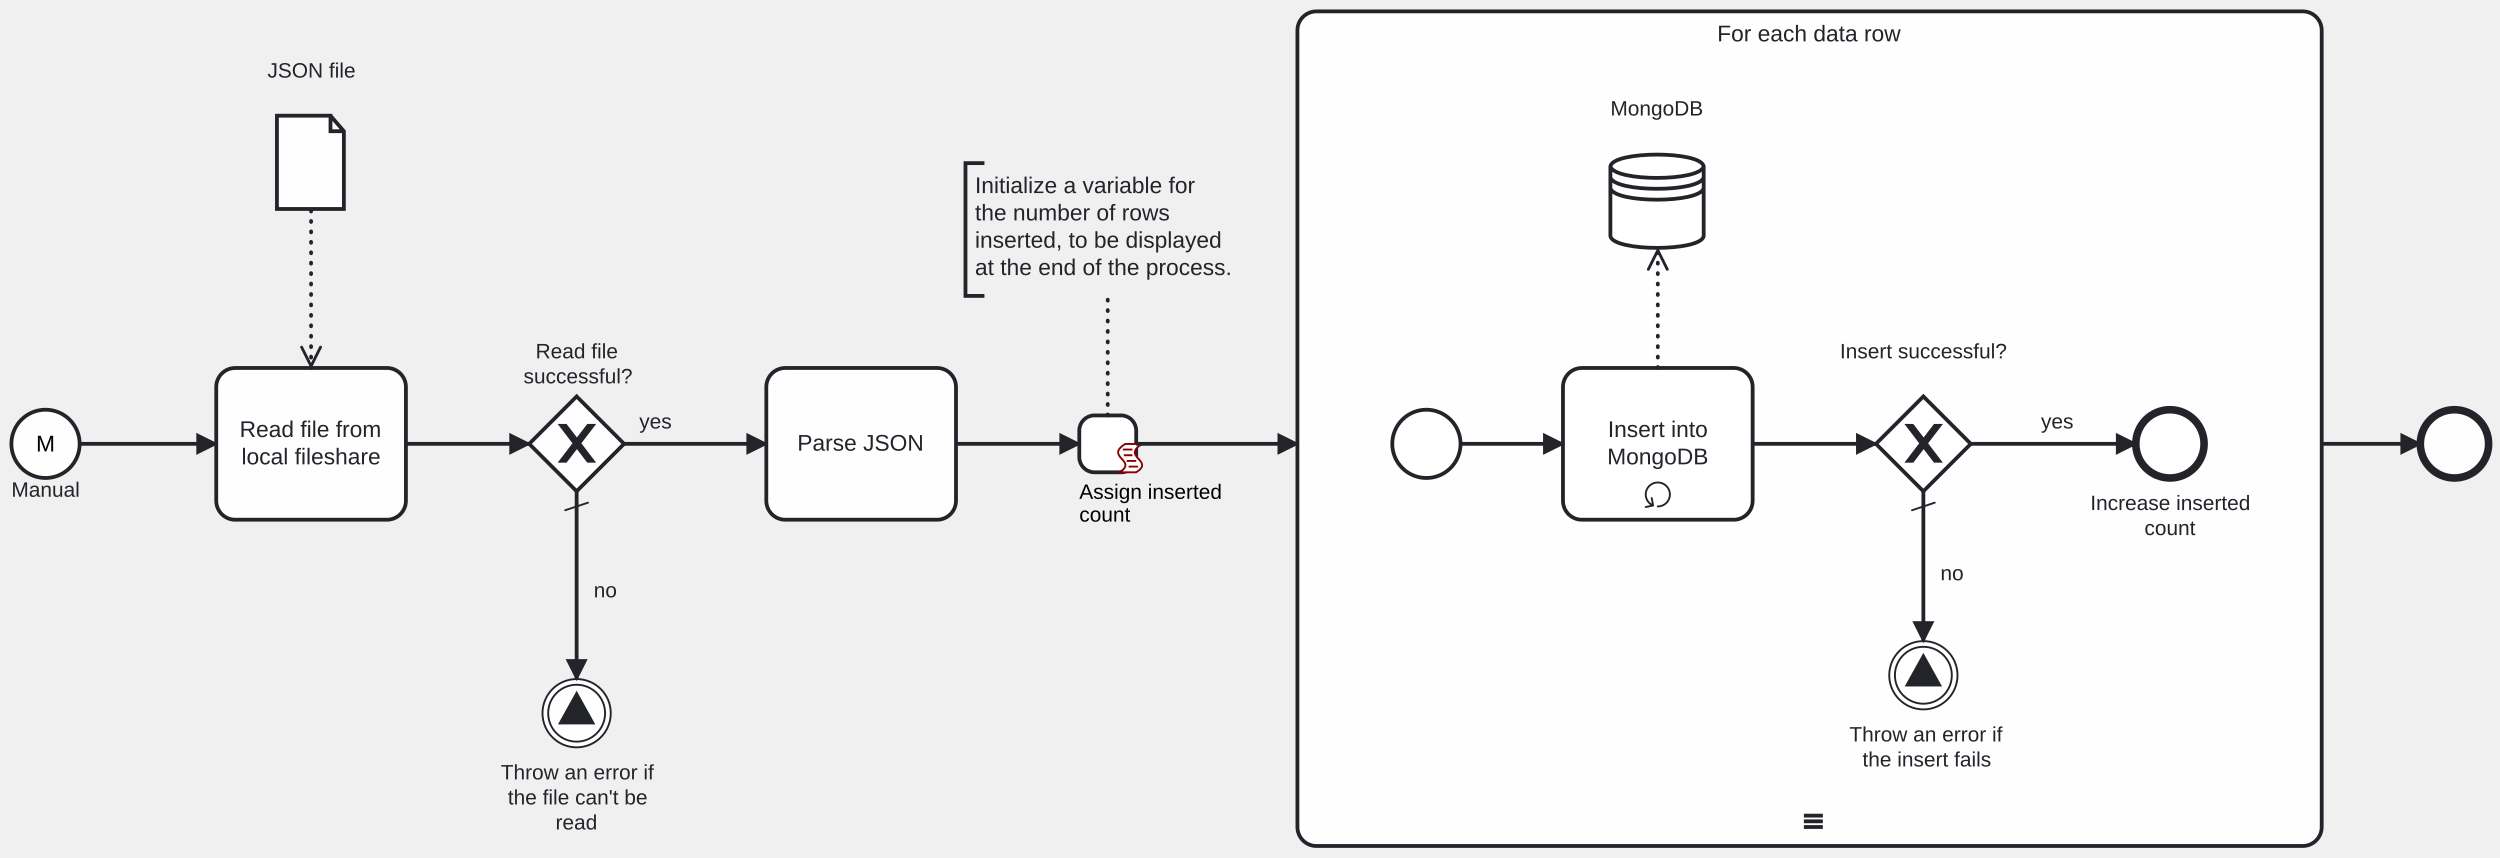
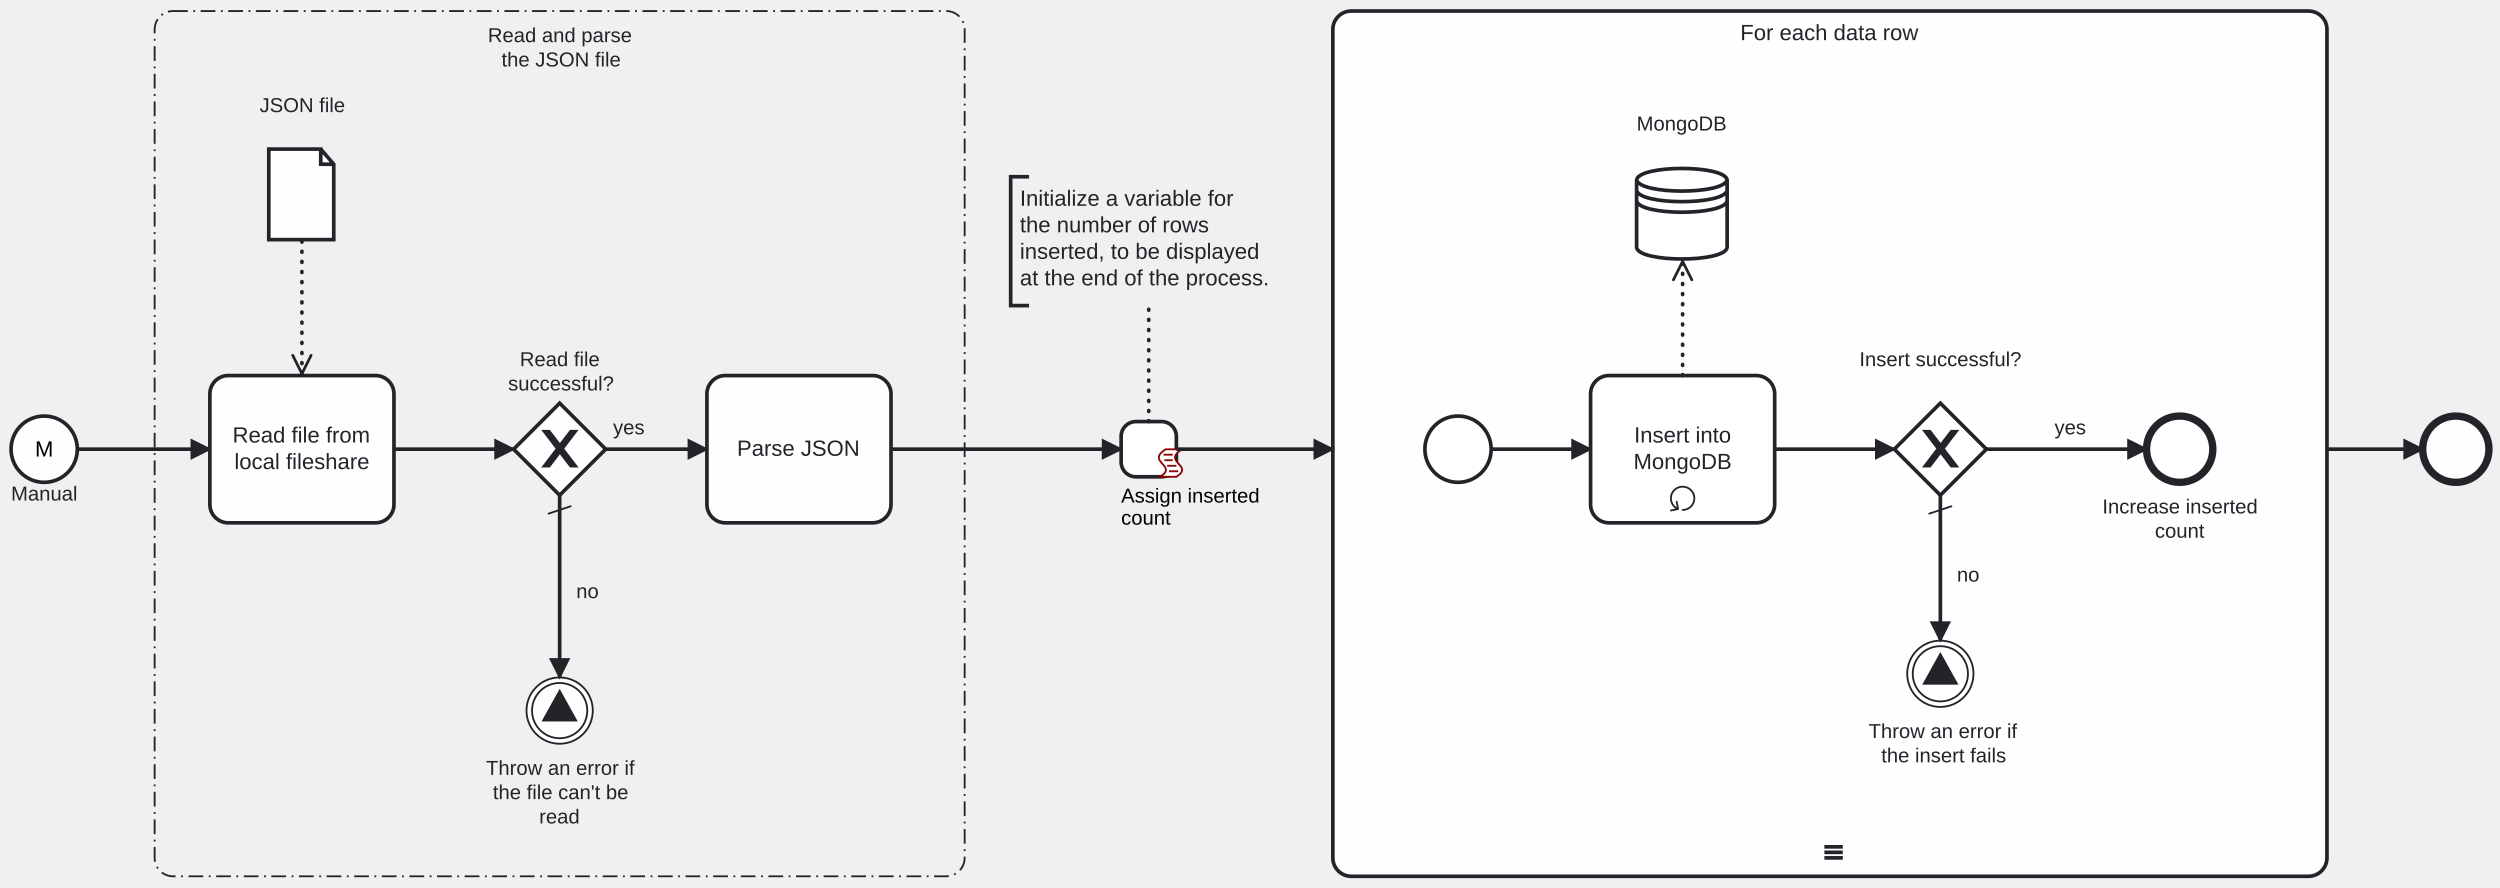
- <svg xmlns="http://www.w3.org/2000/svg" width="1318" height="452" viewBox="406 14 1318 452" version="1.1">
+ <svg xmlns="http://www.w3.org/2000/svg" width="1358" height="482" viewBox="406 4 1358 482" version="1.1">
  <defs>
-     <marker id="sequenceflow-end-_FFFFFF-hsl_225_10_15_-8333idstj0slxir43r05frnn6" viewBox="0 0 20 20" refX="11" refY="10" markerWidth="10" markerHeight="10" orient="auto">
+     <marker id="sequenceflow-end-_FFFFFF-hsl_225_10_15_-5ngrfcsmhfz842iva1atgita6" viewBox="0 0 20 20" refX="11" refY="10" markerWidth="10" markerHeight="10" orient="auto">
      <path d="M 1 5 L 11 10 L 1 15 Z" style="fill: rgb(34, 36, 42); stroke-width: 1px; stroke-linecap: round; stroke-dasharray: 10000, 1; stroke: rgb(34, 36, 42);" />
    </marker>
-     <marker id="association-end-_FFFFFF-hsl_225_10_15_-8333idstj0slxir43r05frnn6" viewBox="0 0 20 20" refX="12" refY="10" markerWidth="10" markerHeight="10" orient="auto">
+     <marker id="association-end-_FFFFFF-hsl_225_10_15_-5ngrfcsmhfz842iva1atgita6" viewBox="0 0 20 20" refX="12" refY="10" markerWidth="10" markerHeight="10" orient="auto">
      <path d="M 1 5 L 11 10 L 1 15" style="fill: none; stroke-width: 1.5px; stroke-linecap: round; stroke-dasharray: 10000, 1; stroke: rgb(34, 36, 42);" />
    </marker>
-     <marker id="conditional-default-flow-marker-_FFFFFF-hsl_225_10_15_-8333idstj0slxir43r05frnn6" viewBox="0 0 20 20" refX="0" refY="10" markerWidth="10" markerHeight="10" orient="auto">
+     <marker id="conditional-default-flow-marker-_FFFFFF-hsl_225_10_15_-5ngrfcsmhfz842iva1atgita6" viewBox="0 0 20 20" refX="0" refY="10" markerWidth="10" markerHeight="10" orient="auto">
      <path d="M 6 4 L 10 16" style="fill: rgb(34, 36, 42); stroke-width: 1px; stroke-linecap: round; stroke-dasharray: 10000, 1; stroke: rgb(34, 36, 42);" />
    </marker>
  </defs>
  <g class="djs-group">
    <g class="djs-element djs-shape" data-element-id="StartEvent_1" style="display: block;" transform="matrix(1 0 0 1 412 230)">
      <g class="djs-visual">
        <circle cx="18" cy="18" r="18" style="stroke: rgb(34, 36, 42); stroke-width: 2px; fill: rgb(255, 255, 255); fill-opacity: 0.95;" />
        <text class="djs-label" style="font-family: Arial, sans-serif; font-size: 12px;">
          <tspan x="13" y="22">M</tspan>
        </text>
      </g>
      <rect class="djs-hit djs-hit-all" x="0" y="0" width="36" height="36" style="fill: none; stroke-opacity: 0; stroke: white; stroke-width: 15px;" />
      <rect x="-6" y="-6" rx="3" width="48" height="48" class="djs-outline" style="fill: none;" />
    </g>
  </g>
  <g class="djs-group">
    <g class="djs-element djs-shape" data-element-id="StartEvent_1_label" style="display: block;" transform="matrix(1 0 0 1 412 266)">
      <g class="djs-visual">
        <text lineHeight="1.2" class="djs-label" style="font-family: Arial, sans-serif; font-size: 11px; font-weight: normal; fill: rgb(34, 36, 42);">
          <tspan x="0" y="9.9">Manual</tspan>
        </text>
      </g>
      <rect class="djs-hit djs-hit-all" x="0" y="0" width="37" height="14" style="fill: none; stroke-opacity: 0; stroke: white; stroke-width: 15px;" />
      <rect x="-6" y="-6" rx="3" width="49" height="26" class="djs-outline" style="fill: none;" />
    </g>
  </g>
  <g class="djs-group">
-     <g class="djs-element djs-shape" data-element-id="Event_0g56djs" style="display: block;" transform="matrix(1 0 0 1 1682 230)">
+     <g class="djs-element djs-shape" data-element-id="Event_0g56djs" style="display: block;" transform="matrix(1 0 0 1 1722 230)">
      <g class="djs-visual">
        <circle cx="18" cy="18" r="18" style="stroke: rgb(34, 36, 42); stroke-width: 4px; fill: rgb(255, 255, 255); fill-opacity: 0.95;" />
      </g>
      <rect class="djs-hit djs-hit-all" x="0" y="0" width="36" height="36" style="fill: none; stroke-opacity: 0; stroke: white; stroke-width: 15px;" />
      <rect x="-6" y="-6" rx="3" width="48" height="48" class="djs-outline" style="fill: none;" />
    </g>
  </g>
  <g class="djs-group">
    <g class="djs-element djs-shape" data-element-id="Activity_1e8wfnr" style="display: block;" transform="matrix(1 0 0 1 520 208)">
      <g class="djs-visual">
        <rect x="0" y="0" width="100" height="80" rx="10" ry="10" style="stroke: rgb(34, 36, 42); stroke-width: 2px; fill: rgb(255, 255, 255); fill-opacity: 0.95;" />
        <text lineHeight="1.2" class="djs-label" style="font-family: Arial, sans-serif; font-size: 12px; font-weight: normal; fill: rgb(34, 36, 42);">
          <tspan x="12.317" y="36.4">Read file from </tspan>
          <tspan x="13.312" y="50.8">local fileshare</tspan>
        </text>
      </g>
      <rect class="djs-hit djs-hit-all" x="0" y="0" width="100" height="80" style="fill: none; stroke-opacity: 0; stroke: white; stroke-width: 15px;" />
      <rect x="-6" y="-6" rx="3" width="112" height="92" class="djs-outline" style="fill: none;" />
    </g>
  </g>
  <g class="djs-group">
-     <g class="djs-element djs-shape" data-element-id="Activity_0gq0own" style="display: block;" transform="matrix(1 0 0 1 1090 20)">
-       <g class="djs-visual">
-         <rect x="0" y="0" width="540" height="440" rx="10" ry="10" style="stroke: rgb(34, 36, 42); stroke-width: 2px; fill: rgb(255, 255, 255); fill-opacity: 0.95;" />
+     <g class="djs-element djs-shape" data-element-id="Activity_0gq0own" style="display: block;" transform="matrix(1 0 0 1 1130 10)">
+       <g class="djs-visual">
+         <rect x="0" y="0" width="540" height="470" rx="10" ry="10" style="stroke: rgb(34, 36, 42); stroke-width: 2px; fill: rgb(255, 255, 255); fill-opacity: 0.95;" />
        <text lineHeight="1.2" class="djs-label" style="font-family: Arial, sans-serif; font-size: 12px; font-weight: normal; fill: rgb(34, 36, 42);">
          <tspan x="221.309" y="15.8">For each data row</tspan>
        </text>
-         <path d="m267,421 m 0,3 l 10,0 m -10,3 l 10,0 m -10,3 l 10,0" data-marker="sequential" style="fill: rgb(255, 255, 255); stroke-width: 2px; stroke: rgb(34, 36, 42);" />
-       </g>
-       <rect class="djs-hit djs-hit-no-move" x="0" y="0" width="540" height="440" style="fill: none; stroke-opacity: 0; stroke: white; stroke-width: 15px;" />
-       <rect class="djs-hit djs-hit-click-stroke" x="0" y="0" width="540" height="440" style="fill: none; stroke-opacity: 0; stroke: white; stroke-width: 15px;" />
+         <path d="m267,451 m 0,3 l 10,0 m -10,3 l 10,0 m -10,3 l 10,0" data-marker="sequential" style="fill: rgb(255, 255, 255); stroke-width: 2px; stroke: rgb(34, 36, 42);" />
+       </g>
+       <rect class="djs-hit djs-hit-no-move" x="0" y="0" width="540" height="470" style="fill: none; stroke-opacity: 0; stroke: white; stroke-width: 15px;" />
+       <rect class="djs-hit djs-hit-click-stroke" x="0" y="0" width="540" height="470" style="fill: none; stroke-opacity: 0; stroke: white; stroke-width: 15px;" />
      <rect class="djs-hit djs-hit-all" x="0" y="0" width="540" height="30" style="fill: none; stroke-opacity: 0; stroke: white; stroke-width: 15px;" />
-       <rect x="-6" y="-6" rx="3" width="552" height="452" class="djs-outline" style="fill: none;" />
+       <rect x="-6" y="-6" rx="3" width="552" height="482" class="djs-outline" style="fill: none;" />
    </g>
    <g class="djs-children">
      <g class="djs-group">
-         <g class="djs-element djs-shape" data-element-id="Event_04osik5" style="display: block;" transform="matrix(1 0 0 1 1140 230)">
+         <g class="djs-element djs-shape" data-element-id="Event_04osik5" style="display: block;" transform="matrix(1 0 0 1 1180 230)">
          <g class="djs-visual">
            <circle cx="18" cy="18" r="18" style="stroke: rgb(34, 36, 42); stroke-width: 2px; fill: rgb(255, 255, 255); fill-opacity: 0.95;" />
          </g>
          <rect class="djs-hit djs-hit-all" x="0" y="0" width="36" height="36" style="fill: none; stroke-opacity: 0; stroke: white; stroke-width: 15px;" />
          <rect x="-6" y="-6" rx="3" width="48" height="48" class="djs-outline" style="fill: none;" />
        </g>
      </g>
      <g class="djs-group">
-         <g class="djs-element djs-shape" data-element-id="Event_0lhs1du" style="display: block;" transform="matrix(1 0 0 1 1532 230)">
+         <g class="djs-element djs-shape" data-element-id="Event_0lhs1du" style="display: block;" transform="matrix(1 0 0 1 1572 230)">
          <g class="djs-visual">
            <circle cx="18" cy="18" r="18" style="stroke: rgb(34, 36, 42); stroke-width: 4px; fill: rgb(255, 255, 255); fill-opacity: 0.95;" />
          </g>
          <rect class="djs-hit djs-hit-all" x="0" y="0" width="36" height="36" style="fill: none; stroke-opacity: 0; stroke: white; stroke-width: 15px;" />
          <rect x="-6" y="-6" rx="3" width="48" height="48" class="djs-outline" style="fill: none;" />
        </g>
      </g>
      <g class="djs-group">
-         <g class="djs-element djs-shape" data-element-id="Event_0lhs1du_label" style="display: block;" transform="matrix(1 0 0 1 1508 273)">
+         <g class="djs-element djs-shape" data-element-id="Event_0lhs1du_label" style="display: block;" transform="matrix(1 0 0 1 1548 273)">
          <g class="djs-visual">
            <text lineHeight="1.2" class="djs-label" style="font-family: Arial, sans-serif; font-size: 11px; font-weight: normal; fill: rgb(34, 36, 42);">
              <tspan x="0" y="9.9">Increase inserted</tspan>
              <tspan x="28.538" y="23.1">count</tspan>
            </text>
          </g>
          <rect class="djs-hit djs-hit-all" x="0" y="0" width="85" height="27" style="fill: none; stroke-opacity: 0; stroke: white; stroke-width: 15px;" />
          <rect x="-6" y="-6" rx="3" width="97" height="39" class="djs-outline" style="fill: none;" />
        </g>
      </g>
      <g class="djs-group">
-         <g class="djs-element djs-shape" data-element-id="Activity_1dpl2p6" style="display: block;" transform="matrix(1 0 0 1 1230 208)">
+         <g class="djs-element djs-shape" data-element-id="Activity_1dpl2p6" style="display: block;" transform="matrix(1 0 0 1 1270 208)">
          <g class="djs-visual">
            <rect x="0" y="0" width="100" height="80" rx="10" ry="10" style="stroke: rgb(34, 36, 42); stroke-width: 2px; fill: rgb(255, 255, 255); fill-opacity: 0.95;" />
            <text lineHeight="1.2" class="djs-label" style="font-family: Arial, sans-serif; font-size: 12px; font-weight: normal; fill: rgb(34, 36, 42);">
              <tspan x="23.646" y="36.4">Insert into </tspan>
              <tspan x="23.312" y="50.8">MongoDB</tspan>
            </text>
            <path d="m 50,73 c 3.527,0 6.386,-2.83 6.386,-6.321 0,-3.491 -2.859,-6.321 -6.386,-6.321 -3.527,0 -6.386,2.83 -6.386,6.321 0,1.745 0.715,3.326 1.87,4.469 0.578,0.572 1.266,1.035 2.03,1.355 l -0.718,-3.91 m 0.718,3.91 -3.885,0.803" data-marker="loop" style="fill: rgb(255, 255, 255); stroke-width: 1px; stroke: rgb(34, 36, 42); stroke-linecap: round; stroke-miterlimit: 0.5;" />
          </g>
          <rect class="djs-hit djs-hit-all" x="0" y="0" width="100" height="80" style="fill: none; stroke-opacity: 0; stroke: white; stroke-width: 15px;" />
          <rect x="-6" y="-6" rx="3" width="112" height="92" class="djs-outline" style="fill: none;" />
        </g>
      </g>
      <g class="djs-group">
-         <g class="djs-element djs-shape" data-element-id="Gateway_0lffxmt" style="display: block;" transform="matrix(1 0 0 1 1395 223)">
+         <g class="djs-element djs-shape" data-element-id="Gateway_0lffxmt" style="display: block;" transform="matrix(1 0 0 1 1435 223)">
          <g class="djs-visual">
            <polygon points="25,0 50,25 25,50 0,25" style="stroke: rgb(34, 36, 42); stroke-width: 2px; fill: rgb(255, 255, 255); fill-opacity: 0.95;" />
            <path d="m 16,15 7.429,9.714 -7.429,9.714 3.429,0 5.714,-7.464 5.714,7.464 3.429,0 -7.429,-9.714 7.429,-9.714 -3.429,0 -5.714,7.464 -5.714,-7.464 -3.429,0 z" style="fill: rgb(34, 36, 42); stroke-width: 1px; stroke: rgb(34, 36, 42);" />
          </g>
          <rect class="djs-hit djs-hit-all" x="0" y="0" width="50" height="50" style="fill: none; stroke-opacity: 0; stroke: white; stroke-width: 15px;" />
          <rect x="-6" y="-6" rx="3" width="62" height="62" class="djs-outline" style="fill: none;" />
        </g>
      </g>
      <g class="djs-group">
-         <g class="djs-element djs-shape" data-element-id="Gateway_0lffxmt_label" style="display: block;" transform="matrix(1 0 0 1 1376 193)">
+         <g class="djs-element djs-shape" data-element-id="Gateway_0lffxmt_label" style="display: block;" transform="matrix(1 0 0 1 1416 193)">
          <g class="djs-visual">
            <text lineHeight="1.2" class="djs-label" style="font-family: Arial, sans-serif; font-size: 11px; font-weight: normal; fill: rgb(34, 36, 42);">
              <tspan x="0" y="9.9">Insert successful?</tspan>
            </text>
          </g>
          <rect class="djs-hit djs-hit-all" x="0" y="0" width="89" height="14" style="fill: none; stroke-opacity: 0; stroke: white; stroke-width: 15px;" />
          <rect x="-6" y="-6" rx="3" width="101" height="26" class="djs-outline" style="fill: none;" />
        </g>
      </g>
      <g class="djs-group">
-         <g class="djs-element djs-shape" data-element-id="DataStoreReference_0z3uc4q" style="display: block;" transform="matrix(1 0 0 1 1255 95)">
+         <g class="djs-element djs-shape" data-element-id="DataStoreReference_0z3uc4q" style="display: block;" transform="matrix(1 0 0 1 1295 95)">
          <g class="djs-visual">
            <path d="m  0,6.65 l  0,36.885 c  1.639,8.197 47.541,8.197  49.18,0 l  0,-36.885 c -1.639,-8.197 -47.541,-8.197 -49.18,0c  1.639,8.197 47.541,8.197  49.18,0 m  -49.18,5.738c  1.639,8.197 47.541,8.197 49.18,0m  -49.18,5.738c  1.639,8.197 47.541,8.197  49.18,0" style="fill: rgb(255, 255, 255); stroke-width: 2px; stroke: rgb(34, 36, 42); fill-opacity: 0.95;" />
          </g>
          <rect class="djs-hit djs-hit-all" x="0" y="0" width="50" height="50" style="fill: none; stroke-opacity: 0; stroke: white; stroke-width: 15px;" />
          <rect x="-6" y="-6" rx="3" width="62" height="62" class="djs-outline" style="fill: none;" />
        </g>
      </g>
      <g class="djs-group">
-         <g class="djs-element djs-shape" data-element-id="DataStoreReference_0z3uc4q_label" style="display: block;" transform="matrix(1 0 0 1 1255 65)">
+         <g class="djs-element djs-shape" data-element-id="DataStoreReference_0z3uc4q_label" style="display: block;" transform="matrix(1 0 0 1 1295 65)">
          <g class="djs-visual">
            <text lineHeight="1.2" class="djs-label" style="font-family: Arial, sans-serif; font-size: 11px; font-weight: normal; fill: rgb(34, 36, 42);">
              <tspan x="0" y="9.9">MongoDB</tspan>
            </text>
          </g>
          <rect class="djs-hit djs-hit-all" x="0" y="0" width="50" height="14" style="fill: none; stroke-opacity: 0; stroke: white; stroke-width: 15px;" />
          <rect x="-6" y="-6" rx="3" width="62" height="26" class="djs-outline" style="fill: none;" />
        </g>
      </g>
      <g class="djs-group">
-         <g class="djs-element djs-shape" data-element-id="Event_1vsuhcw" style="display: block;" transform="matrix(1 0 0 1 1402 352)">
+         <g class="djs-element djs-shape" data-element-id="Event_1vsuhcw" style="display: block;" transform="matrix(1 0 0 1 1442 352)">
          <g class="djs-visual">
            <circle cx="18" cy="18" r="18" style="stroke: rgb(34, 36, 42); stroke-width: 1px; fill: rgb(255, 255, 255); fill-opacity: 0.95;" />
            <circle cx="18" cy="18" r="15" style="stroke: rgb(34, 36, 42); stroke-width: 1px; fill: none;" />
            <path d="M 18,7.2 l 9,16.2 l -18,0 Z" style="fill: rgb(34, 36, 42); stroke-width: 1px; stroke: rgb(34, 36, 42);" />
          </g>
          <rect class="djs-hit djs-hit-all" x="0" y="0" width="36" height="36" style="fill: none; stroke-opacity: 0; stroke: white; stroke-width: 15px;" />
          <rect x="-6" y="-6" rx="3" width="48" height="48" class="djs-outline" style="fill: none;" />
        </g>
      </g>
      <g class="djs-group">
-         <g class="djs-element djs-shape" data-element-id="Event_1vsuhcw_label" style="display: block;" transform="matrix(1 0 0 1 1381 395)">
+         <g class="djs-element djs-shape" data-element-id="Event_1vsuhcw_label" style="display: block;" transform="matrix(1 0 0 1 1421 395)">
          <g class="djs-visual">
            <text lineHeight="1.2" class="djs-label" style="font-family: Arial, sans-serif; font-size: 11px; font-weight: normal; fill: rgb(34, 36, 42);">
              <tspan x="0" y="9.9">Throw an error if </tspan>
              <tspan x="6.879" y="23.1">the insert fails</tspan>
            </text>
          </g>
          <rect class="djs-hit djs-hit-all" x="0" y="0" width="81" height="27" style="fill: none; stroke-opacity: 0; stroke: white; stroke-width: 15px;" />
          <rect x="-6" y="-6" rx="3" width="93" height="39" class="djs-outline" style="fill: none;" />
        </g>
      </g>
      <g class="djs-group">
        <g class="djs-element djs-connection" data-element-id="Flow_0b1rfg3" style="display: block;">
          <g class="djs-visual">
-             <path d="m  1176,248L1230,248 " style="fill: none; stroke-width: 2px; stroke: rgb(34, 36, 42); stroke-linejoin: round; marker-end: url('#sequenceflow-end-_FFFFFF-hsl_225_10_15_-8333idstj0slxir43r05frnn6');" />
-           </g>
-           <polyline points="1176,248 1230,248 " class="djs-hit djs-hit-stroke" style="fill: none; stroke-opacity: 0; stroke: white; stroke-width: 15px;" />
-           <rect x="1170" y="242" rx="3" width="66" height="12" class="djs-outline" style="fill: none;" />
+             <path d="m  1216,248L1270,248 " style="fill: none; stroke-width: 2px; stroke: rgb(34, 36, 42); stroke-linejoin: round; marker-end: url('#sequenceflow-end-_FFFFFF-hsl_225_10_15_-5ngrfcsmhfz842iva1atgita6');" />
+           </g>
+           <polyline points="1216,248 1270,248 " class="djs-hit djs-hit-stroke" style="fill: none; stroke-opacity: 0; stroke: white; stroke-width: 15px;" />
+           <rect x="1210" y="242" rx="3" width="66" height="12" class="djs-outline" style="fill: none;" />
        </g>
      </g>
      <g class="djs-group">
        <g class="djs-element djs-connection" data-element-id="Flow_019iv4r" style="display: block;">
          <g class="djs-visual">
-             <path d="m  1330,248L1395,248 " style="fill: none; stroke-width: 2px; stroke: rgb(34, 36, 42); stroke-linejoin: round; marker-end: url('#sequenceflow-end-_FFFFFF-hsl_225_10_15_-8333idstj0slxir43r05frnn6');" />
-           </g>
-           <polyline points="1330,248 1395,248 " class="djs-hit djs-hit-stroke" style="fill: none; stroke-opacity: 0; stroke: white; stroke-width: 15px;" />
-           <rect x="1324" y="242" rx="3" width="77" height="12" class="djs-outline" style="fill: none;" />
+             <path d="m  1370,248L1435,248 " style="fill: none; stroke-width: 2px; stroke: rgb(34, 36, 42); stroke-linejoin: round; marker-end: url('#sequenceflow-end-_FFFFFF-hsl_225_10_15_-5ngrfcsmhfz842iva1atgita6');" />
+           </g>
+           <polyline points="1370,248 1435,248 " class="djs-hit djs-hit-stroke" style="fill: none; stroke-opacity: 0; stroke: white; stroke-width: 15px;" />
+           <rect x="1364" y="242" rx="3" width="77" height="12" class="djs-outline" style="fill: none;" />
        </g>
      </g>
      <g class="djs-group">
        <g class="djs-element djs-connection" data-element-id="Flow_0dxjqlg" style="display: block;">
          <g class="djs-visual">
-             <path d="m  1445,248L1532,248 " style="fill: none; stroke-width: 2px; stroke: rgb(34, 36, 42); stroke-linejoin: round; marker-end: url('#sequenceflow-end-_FFFFFF-hsl_225_10_15_-8333idstj0slxir43r05frnn6');" />
-           </g>
-           <polyline points="1445,248 1532,248 " class="djs-hit djs-hit-stroke" style="fill: none; stroke-opacity: 0; stroke: white; stroke-width: 15px;" />
-           <rect x="1439" y="242" rx="3" width="99" height="12" class="djs-outline" style="fill: none;" />
-         </g>
-       </g>
-       <g class="djs-group">
-         <g class="djs-element djs-shape" data-element-id="Flow_0dxjqlg_label" style="display: block;" transform="matrix(1 0 0 1 1482 230)">
+             <path d="m  1485,248L1572,248 " style="fill: none; stroke-width: 2px; stroke: rgb(34, 36, 42); stroke-linejoin: round; marker-end: url('#sequenceflow-end-_FFFFFF-hsl_225_10_15_-5ngrfcsmhfz842iva1atgita6');" />
+           </g>
+           <polyline points="1485,248 1572,248 " class="djs-hit djs-hit-stroke" style="fill: none; stroke-opacity: 0; stroke: white; stroke-width: 15px;" />
+           <rect x="1479" y="242" rx="3" width="99" height="12" class="djs-outline" style="fill: none;" />
+         </g>
+       </g>
+       <g class="djs-group">
+         <g class="djs-element djs-shape" data-element-id="Flow_0dxjqlg_label" style="display: block;" transform="matrix(1 0 0 1 1522 230)">
          <g class="djs-visual">
            <text lineHeight="1.2" class="djs-label" style="font-family: Arial, sans-serif; font-size: 11px; font-weight: normal; fill: rgb(34, 36, 42);">
              <tspan x="0" y="9.9">yes</tspan>
            </text>
          </g>
          <rect class="djs-hit djs-hit-all" x="0" y="0" width="16" height="14" style="fill: none; stroke-opacity: 0; stroke: white; stroke-width: 15px;" />
          <rect x="-6" y="-6" rx="3" width="28" height="26" class="djs-outline" style="fill: none;" />
        </g>
      </g>
      <g class="djs-group">
        <g class="djs-element djs-connection" data-element-id="Flow_1cjhk1r" style="display: block;">
          <g class="djs-visual">
-             <path d="m  1420,273L1420,352 " style="fill: none; stroke-width: 2px; stroke: rgb(34, 36, 42); stroke-linejoin: round; marker-end: url('#sequenceflow-end-_FFFFFF-hsl_225_10_15_-8333idstj0slxir43r05frnn6'); marker-start: url('#conditional-default-flow-marker-_FFFFFF-hsl_225_10_15_-8333idstj0slxir43r05frnn6');" />
-           </g>
-           <polyline points="1420,273 1420,352 " class="djs-hit djs-hit-stroke" style="fill: none; stroke-opacity: 0; stroke: white; stroke-width: 15px;" />
-           <rect x="1414" y="267" rx="3" width="12" height="91" class="djs-outline" style="fill: none;" />
-         </g>
-       </g>
-       <g class="djs-group">
-         <g class="djs-element djs-shape" data-element-id="Flow_1cjhk1r_label" style="display: block;" transform="matrix(1 0 0 1 1429 310)">
+             <path d="m  1460,273L1460,352 " style="fill: none; stroke-width: 2px; stroke: rgb(34, 36, 42); stroke-linejoin: round; marker-end: url('#sequenceflow-end-_FFFFFF-hsl_225_10_15_-5ngrfcsmhfz842iva1atgita6'); marker-start: url('#conditional-default-flow-marker-_FFFFFF-hsl_225_10_15_-5ngrfcsmhfz842iva1atgita6');" />
+           </g>
+           <polyline points="1460,273 1460,352 " class="djs-hit djs-hit-stroke" style="fill: none; stroke-opacity: 0; stroke: white; stroke-width: 15px;" />
+           <rect x="1454" y="267" rx="3" width="12" height="91" class="djs-outline" style="fill: none;" />
+         </g>
+       </g>
+       <g class="djs-group">
+         <g class="djs-element djs-shape" data-element-id="Flow_1cjhk1r_label" style="display: block;" transform="matrix(1 0 0 1 1469 310)">
          <g class="djs-visual">
            <text lineHeight="1.2" class="djs-label" style="font-family: Arial, sans-serif; font-size: 11px; font-weight: normal; fill: rgb(34, 36, 42);">
              <tspan x="0" y="9.9">no</tspan>
            </text>
          </g>
          <rect class="djs-hit djs-hit-all" x="0" y="0" width="13" height="14" style="fill: none; stroke-opacity: 0; stroke: white; stroke-width: 15px;" />
          <rect x="-6" y="-6" rx="3" width="25" height="26" class="djs-outline" style="fill: none;" />
        </g>
      </g>
    </g>
  </g>
  <g class="djs-group">
    <g class="djs-element djs-shape" data-element-id="Gateway_01n2ltb" style="display: block;" transform="matrix(1 0 0 1 685 223)">
      <g class="djs-visual">
        <polygon points="25,0 50,25 25,50 0,25" style="stroke: rgb(34, 36, 42); stroke-width: 2px; fill: rgb(255, 255, 255); fill-opacity: 0.95;" />
        <path d="m 16,15 7.429,9.714 -7.429,9.714 3.429,0 5.714,-7.464 5.714,7.464 3.429,0 -7.429,-9.714 7.429,-9.714 -3.429,0 -5.714,7.464 -5.714,-7.464 -3.429,0 z" style="fill: rgb(34, 36, 42); stroke-width: 1px; stroke: rgb(34, 36, 42);" />
      </g>
      <rect class="djs-hit djs-hit-all" x="0" y="0" width="50" height="50" style="fill: none; stroke-opacity: 0; stroke: white; stroke-width: 15px;" />
      <rect x="-6" y="-6" rx="3" width="62" height="62" class="djs-outline" style="fill: none;" />
    </g>
  </g>
  <g class="djs-group">
    <g class="djs-element djs-shape" data-element-id="Gateway_01n2ltb_label" style="display: block;" transform="matrix(1 0 0 1 682 193)">
      <g class="djs-visual">
        <text lineHeight="1.2" class="djs-label" style="font-family: Arial, sans-serif; font-size: 11px; font-weight: normal; fill: rgb(34, 36, 42);">
          <tspan x="6.361" y="9.9">Read file </tspan>
          <tspan x="0" y="23.1">successful?</tspan>
        </text>
      </g>
      <rect class="djs-hit djs-hit-all" x="0" y="0" width="57" height="27" style="fill: none; stroke-opacity: 0; stroke: white; stroke-width: 15px;" />
      <rect x="-6" y="-6" rx="3" width="69" height="39" class="djs-outline" style="fill: none;" />
    </g>
  </g>
  <g class="djs-group">
    <g class="djs-element djs-shape" data-element-id="Event_04e7vka" style="display: block;" transform="matrix(1 0 0 1 692 372)">
      <g class="djs-visual">
        <circle cx="18" cy="18" r="18" style="stroke: rgb(34, 36, 42); stroke-width: 1px; fill: rgb(255, 255, 255); fill-opacity: 0.95;" />
        <circle cx="18" cy="18" r="15" style="stroke: rgb(34, 36, 42); stroke-width: 1px; fill: none;" />
        <path d="M 18,7.2 l 9,16.2 l -18,0 Z" style="fill: rgb(34, 36, 42); stroke-width: 1px; stroke: rgb(34, 36, 42);" />
      </g>
      <rect class="djs-hit djs-hit-all" x="0" y="0" width="36" height="36" style="fill: none; stroke-opacity: 0; stroke: white; stroke-width: 15px;" />
      <rect x="-6" y="-6" rx="3" width="48" height="48" class="djs-outline" style="fill: none;" />
    </g>
  </g>
  <g class="djs-group">
    <g class="djs-element djs-shape" data-element-id="Event_04e7vka_label" style="display: block;" transform="matrix(1 0 0 1 670 415)">
      <g class="djs-visual">
        <text lineHeight="1.2" class="djs-label" style="font-family: Arial, sans-serif; font-size: 11px; font-weight: normal; fill: rgb(34, 36, 42);">
          <tspan x="0" y="9.9">Throw an error if </tspan>
          <tspan x="3.718" y="23.1">the file can't be </tspan>
          <tspan x="28.868" y="36.3">read</tspan>
        </text>
      </g>
      <rect class="djs-hit djs-hit-all" x="0" y="0" width="81" height="40" style="fill: none; stroke-opacity: 0; stroke: white; stroke-width: 15px;" />
      <rect x="-6" y="-6" rx="3" width="93" height="52" class="djs-outline" style="fill: none;" />
    </g>
  </g>
  <g class="djs-group">
-     <g class="djs-element djs-shape" data-element-id="DataObjectReference_0ccqxn0" style="display: block;" transform="matrix(1 0 0 1 552 75)">
+     <g class="djs-element djs-shape" data-element-id="DataObjectReference_0ccqxn0" style="display: block;" transform="matrix(1 0 0 1 552 85)">
      <g class="djs-visual">
        <path d="m 0,0 28.235,0 7.059,8.197 0,40.984 -35.294,0 0,-49.18 28.235,0 0,8.197 7.059,0" style="fill: rgb(255, 255, 255); stroke-width: 2px; stroke: rgb(34, 36, 42); fill-opacity: 0.95;" />
      </g>
      <rect class="djs-hit djs-hit-all" x="0" y="0" width="36" height="50" style="fill: none; stroke-opacity: 0; stroke: white; stroke-width: 15px;" />
      <rect x="-6" y="-6" rx="3" width="48" height="62" class="djs-outline" style="fill: none;" />
    </g>
  </g>
  <g class="djs-group">
-     <g class="djs-element djs-shape" data-element-id="DataObjectReference_0ccqxn0_label" style="display: block;" transform="matrix(1 0 0 1 547 45)">
+     <g class="djs-element djs-shape" data-element-id="DataObjectReference_0ccqxn0_label" style="display: block;" transform="matrix(1 0 0 1 547 55)">
      <g class="djs-visual">
        <text lineHeight="1.2" class="djs-label" style="font-family: Arial, sans-serif; font-size: 11px; font-weight: normal; fill: rgb(34, 36, 42);">
          <tspan x="0" y="9.9">JSON file</tspan>
        </text>
      </g>
      <rect class="djs-hit djs-hit-all" x="0" y="0" width="46" height="14" style="fill: none; stroke-opacity: 0; stroke: white; stroke-width: 15px;" />
      <rect x="-6" y="-6" rx="3" width="58" height="26" class="djs-outline" style="fill: none;" />
    </g>
  </g>
  <g class="djs-group">
-     <g class="djs-element djs-shape" data-element-id="Activity_1eih2pa" style="display: block;" transform="matrix(1 0 0 1 810 208)">
+     <g class="djs-element djs-shape" data-element-id="Activity_1eih2pa" style="display: block;" transform="matrix(1 0 0 1 790 208)">
      <g class="djs-visual">
        <rect x="0" y="0" width="100" height="80" rx="10" ry="10" style="stroke: rgb(34, 36, 42); stroke-width: 2px; fill: rgb(255, 255, 255); fill-opacity: 0.95;" />
        <text lineHeight="1.2" class="djs-label" style="font-family: Arial, sans-serif; font-size: 12px; font-weight: normal; fill: rgb(34, 36, 42);">
          <tspan x="16.324" y="43.6">Parse JSON</tspan>
        </text>
      </g>
      <rect class="djs-hit djs-hit-all" x="0" y="0" width="100" height="80" style="fill: none; stroke-opacity: 0; stroke: white; stroke-width: 15px;" />
      <rect x="-6" y="-6" rx="3" width="112" height="92" class="djs-outline" style="fill: none;" />
    </g>
  </g>
  <g class="djs-group">
-     <g class="djs-element djs-shape" data-element-id="Activity_1irr048" style="display: block;" transform="matrix(1 0 0 1 975 233)">
+     <g class="djs-element djs-shape" data-element-id="Activity_1irr048" style="display: block;" transform="matrix(1 0 0 1 1015 233)">
      <g class="djs-visual">
        <rect x="0" y="0" width="30" height="30" rx="8" ry="8" style="stroke: rgb(34, 36, 42); stroke-width: 2px; fill: rgb(255, 255, 255);" />
        <path d="m 30,30 c 9.967,-6.273 -8.001,-7.919 2.969,-14.938 l -8.803,0 c -10.97,7.019 6.998,8.665 -2.969,14.938 z m -7,-12 l 5,0 m -4.5,3 l 4.5,0 m -3,3 l 5,0m -4,3 l 5,0" style="fill: white; stroke-width: 1px; stroke: darkred;" />
        <text class="djs-label" style="font-family: Arial, sans-serif; font-size: 11px;">
          <tspan x="0" y="44">Assign inserted </tspan>
          <tspan x="0" y="56">count</tspan>
        </text>
      </g>
      <rect class="djs-hit djs-hit-all" x="0" y="0" width="30" height="30" style="fill: none; stroke-opacity: 0; stroke: white; stroke-width: 15px;" />
      <rect x="-6" y="-6" rx="3" width="42" height="42" class="djs-outline" style="fill: none;" />
    </g>
  </g>
  <g class="djs-group">
-     <g class="djs-element djs-shape" data-element-id="TextAnnotation_0d48w0p" style="display: block;" transform="matrix(1 0 0 1 915 100)">
+     <g class="djs-element djs-shape" data-element-id="TextAnnotation_0d48w0p" style="display: block;" transform="matrix(1 0 0 1 955 100)">
      <g class="djs-visual">
        <rect x="0" y="0" width="150" height="70" rx="0" ry="0" style="stroke: none; stroke-width: 2px; fill: none;" />
        <path d="m 0, 0 m 10,0 l -10,0 l 0,70 l 10,0" style="fill: none; stroke-width: 2px; stroke: rgb(34, 36, 42);" />
        <text lineHeight="1.2" class="djs-label" style="font-family: Arial, sans-serif; font-size: 12px; font-weight: normal; fill: rgb(34, 36, 42);">
          <tspan x="5" y="15.8">Initialize a variable for </tspan>
          <tspan x="5" y="30.2">the number of rows </tspan>
          <tspan x="5" y="44.6">inserted, to be displayed </tspan>
          <tspan x="5" y="59">at the end of the process.</tspan>
        </text>
      </g>
      <rect class="djs-hit djs-hit-all" x="0" y="0" width="150" height="70" style="fill: none; stroke-opacity: 0; stroke: white; stroke-width: 15px;" />
      <rect x="-6" y="-6" rx="3" width="162" height="82" class="djs-outline" style="fill: none;" />
    </g>
  </g>
  <g class="djs-group">
+     <g class="djs-element djs-shape djs-frame" data-element-id="Group_1791hh5" style="display: block;" transform="matrix(1 0 0 1 490 10)">
+       <g class="djs-visual">
+         <rect x="0" y="0" width="440" height="470" rx="10" ry="10" style="stroke: rgb(34, 36, 42); stroke-width: 1px; fill: none; stroke-dasharray: 8, 3, 1, 3; pointer-events: none;" />
+       </g>
+       <rect class="djs-hit djs-hit-stroke" x="0" y="0" width="440" height="470" style="fill: none; stroke-opacity: 0; stroke: white; stroke-width: 15px;" />
+       <rect x="-6" y="-6" rx="3" width="452" height="482" class="djs-outline" style="fill: none;" />
+     </g>
+   </g>
+   <g class="djs-group">
+     <g class="djs-element djs-shape" data-element-id="Group_1791hh5_label" style="display: block;" transform="matrix(1 0 0 1 671 17)">
+       <g class="djs-visual">
+         <text lineHeight="1.2" class="djs-label" style="font-family: Arial, sans-serif; font-size: 11px; font-weight: normal; fill: rgb(34, 36, 42);">
+           <tspan x="0" y="9.9">Read and parse </tspan>
+           <tspan x="7.405" y="23.1">the JSON file</tspan>
+         </text>
+       </g>
+       <rect class="djs-hit djs-hit-all" x="0" y="0" width="79" height="27" style="fill: none; stroke-opacity: 0; stroke: white; stroke-width: 15px;" />
+       <rect x="-6" y="-6" rx="3" width="91" height="39" class="djs-outline" style="fill: none;" />
+     </g>
+   </g>
+   <g class="djs-group">
    <g class="djs-element djs-connection" data-element-id="Flow_198qxob" style="display: block;">
      <g class="djs-visual">
-         <path d="m  448,248L520,248 " style="fill: none; stroke-width: 2px; stroke: rgb(34, 36, 42); stroke-linejoin: round; marker-end: url('#sequenceflow-end-_FFFFFF-hsl_225_10_15_-8333idstj0slxir43r05frnn6');" />
+         <path d="m  448,248L520,248 " style="fill: none; stroke-width: 2px; stroke: rgb(34, 36, 42); stroke-linejoin: round; marker-end: url('#sequenceflow-end-_FFFFFF-hsl_225_10_15_-5ngrfcsmhfz842iva1atgita6');" />
      </g>
      <polyline points="448,248 520,248 " class="djs-hit djs-hit-stroke" style="fill: none; stroke-opacity: 0; stroke: white; stroke-width: 15px;" />
      <rect x="442" y="242" rx="3" width="84" height="12" class="djs-outline" style="fill: none;" />
    </g>
  </g>
  <g class="djs-group">
    <g class="djs-element djs-connection" data-element-id="DataInputAssociation_0246qm7" style="display: block;">
      <g class="djs-visual">
-         <polyline points="570,125 570,208 " style="fill: none; stroke: rgb(34, 36, 42); stroke-width: 2px; stroke-dasharray: 0.5, 5; stroke-linecap: round; stroke-linejoin: round; marker-end: url('#association-end-_FFFFFF-hsl_225_10_15_-8333idstj0slxir43r05frnn6');" />
-       </g>
-       <polyline points="570,125 570,208 " class="djs-hit djs-hit-stroke" style="fill: none; stroke-opacity: 0; stroke: white; stroke-width: 15px;" />
-       <rect x="564" y="119" rx="3" width="12" height="95" class="djs-outline" style="fill: none;" />
+         <polyline points="570,135 570,208 " style="fill: none; stroke: rgb(34, 36, 42); stroke-width: 2px; stroke-dasharray: 0.5, 5; stroke-linecap: round; stroke-linejoin: round; marker-end: url('#association-end-_FFFFFF-hsl_225_10_15_-5ngrfcsmhfz842iva1atgita6');" />
+       </g>
+       <polyline points="570,135 570,208 " class="djs-hit djs-hit-stroke" style="fill: none; stroke-opacity: 0; stroke: white; stroke-width: 15px;" />
+       <rect x="564" y="129" rx="3" width="12" height="85" class="djs-outline" style="fill: none;" />
    </g>
  </g>
  <g class="djs-group">
    <g class="djs-element djs-connection" data-element-id="Flow_1bxe60i" style="display: block;">
      <g class="djs-visual">
-         <path d="m  620,248L685,248 " style="fill: none; stroke-width: 2px; stroke: rgb(34, 36, 42); stroke-linejoin: round; marker-end: url('#sequenceflow-end-_FFFFFF-hsl_225_10_15_-8333idstj0slxir43r05frnn6');" />
+         <path d="m  620,248L685,248 " style="fill: none; stroke-width: 2px; stroke: rgb(34, 36, 42); stroke-linejoin: round; marker-end: url('#sequenceflow-end-_FFFFFF-hsl_225_10_15_-5ngrfcsmhfz842iva1atgita6');" />
      </g>
      <polyline points="620,248 685,248 " class="djs-hit djs-hit-stroke" style="fill: none; stroke-opacity: 0; stroke: white; stroke-width: 15px;" />
      <rect x="614" y="242" rx="3" width="77" height="12" class="djs-outline" style="fill: none;" />
    </g>
  </g>
  <g class="djs-group">
    <g class="djs-element djs-connection" data-element-id="DataOutputAssociation_0vu68lt" style="display: block;">
      <g class="djs-visual">
-         <polyline points="1280,208 1280,145 " style="fill: none; stroke: rgb(34, 36, 42); stroke-width: 2px; stroke-dasharray: 0.5, 5; stroke-linecap: round; stroke-linejoin: round; marker-end: url('#association-end-_FFFFFF-hsl_225_10_15_-8333idstj0slxir43r05frnn6');" />
-       </g>
-       <polyline points="1280,208 1280,145 " class="djs-hit djs-hit-stroke" style="fill: none; stroke-opacity: 0; stroke: white; stroke-width: 15px;" />
-       <rect x="1274" y="139" rx="3" width="12" height="75" class="djs-outline" style="fill: none;" />
+         <polyline points="1320,208 1320,145 " style="fill: none; stroke: rgb(34, 36, 42); stroke-width: 2px; stroke-dasharray: 0.5, 5; stroke-linecap: round; stroke-linejoin: round; marker-end: url('#association-end-_FFFFFF-hsl_225_10_15_-5ngrfcsmhfz842iva1atgita6');" />
+       </g>
+       <polyline points="1320,208 1320,145 " class="djs-hit djs-hit-stroke" style="fill: none; stroke-opacity: 0; stroke: white; stroke-width: 15px;" />
+       <rect x="1314" y="139" rx="3" width="12" height="75" class="djs-outline" style="fill: none;" />
    </g>
  </g>
  <g class="djs-group">
    <g class="djs-element djs-connection" data-element-id="Flow_0bjillr" style="display: block;">
      <g class="djs-visual">
-         <path d="m  1630,248L1682,248 " style="fill: none; stroke-width: 2px; stroke: rgb(34, 36, 42); stroke-linejoin: round; marker-end: url('#sequenceflow-end-_FFFFFF-hsl_225_10_15_-8333idstj0slxir43r05frnn6');" />
-       </g>
-       <polyline points="1630,248 1682,248 " class="djs-hit djs-hit-stroke" style="fill: none; stroke-opacity: 0; stroke: white; stroke-width: 15px;" />
-       <rect x="1624" y="242" rx="3" width="64" height="12" class="djs-outline" style="fill: none;" />
+         <path d="m  1670,248L1722,248 " style="fill: none; stroke-width: 2px; stroke: rgb(34, 36, 42); stroke-linejoin: round; marker-end: url('#sequenceflow-end-_FFFFFF-hsl_225_10_15_-5ngrfcsmhfz842iva1atgita6');" />
+       </g>
+       <polyline points="1670,248 1722,248 " class="djs-hit djs-hit-stroke" style="fill: none; stroke-opacity: 0; stroke: white; stroke-width: 15px;" />
+       <rect x="1664" y="242" rx="3" width="64" height="12" class="djs-outline" style="fill: none;" />
    </g>
  </g>
  <g class="djs-group">
    <g class="djs-element djs-connection" data-element-id="Flow_01glcng" style="display: block;">
      <g class="djs-visual">
-         <path d="m  735,248L810,248 " style="fill: none; stroke-width: 2px; stroke: rgb(34, 36, 42); stroke-linejoin: round; marker-end: url('#sequenceflow-end-_FFFFFF-hsl_225_10_15_-8333idstj0slxir43r05frnn6');" />
-       </g>
-       <polyline points="735,248 810,248 " class="djs-hit djs-hit-stroke" style="fill: none; stroke-opacity: 0; stroke: white; stroke-width: 15px;" />
-       <rect x="729" y="242" rx="3" width="87" height="12" class="djs-outline" style="fill: none;" />
-     </g>
-   </g>
-   <g class="djs-group">
-     <g class="djs-element djs-shape" data-element-id="Flow_01glcng_label" style="display: block;" transform="matrix(1 0 0 1 743 230)">
+         <path d="m  735,248L790,248 " style="fill: none; stroke-width: 2px; stroke: rgb(34, 36, 42); stroke-linejoin: round; marker-end: url('#sequenceflow-end-_FFFFFF-hsl_225_10_15_-5ngrfcsmhfz842iva1atgita6');" />
+       </g>
+       <polyline points="735,248 790,248 " class="djs-hit djs-hit-stroke" style="fill: none; stroke-opacity: 0; stroke: white; stroke-width: 15px;" />
+       <rect x="729" y="242" rx="3" width="67" height="12" class="djs-outline" style="fill: none;" />
+     </g>
+   </g>
+   <g class="djs-group">
+     <g class="djs-element djs-shape" data-element-id="Flow_01glcng_label" style="display: block;" transform="matrix(1 0 0 1 739 230)">
      <g class="djs-visual">
        <text lineHeight="1.2" class="djs-label" style="font-family: Arial, sans-serif; font-size: 11px; font-weight: normal; fill: rgb(34, 36, 42);">
          <tspan x="0" y="9.9">yes</tspan>
        </text>
      </g>
      <rect class="djs-hit djs-hit-all" x="0" y="0" width="16" height="14" style="fill: none; stroke-opacity: 0; stroke: white; stroke-width: 15px;" />
      <rect x="-6" y="-6" rx="3" width="28" height="26" class="djs-outline" style="fill: none;" />
    </g>
  </g>
  <g class="djs-group">
    <g class="djs-element djs-connection" data-element-id="Flow_0qvrr82" style="display: block;">
      <g class="djs-visual">
-         <path d="m  710,273L710,372 " style="fill: none; stroke-width: 2px; stroke: rgb(34, 36, 42); stroke-linejoin: round; marker-end: url('#sequenceflow-end-_FFFFFF-hsl_225_10_15_-8333idstj0slxir43r05frnn6'); marker-start: url('#conditional-default-flow-marker-_FFFFFF-hsl_225_10_15_-8333idstj0slxir43r05frnn6');" />
+         <path d="m  710,273L710,372 " style="fill: none; stroke-width: 2px; stroke: rgb(34, 36, 42); stroke-linejoin: round; marker-end: url('#sequenceflow-end-_FFFFFF-hsl_225_10_15_-5ngrfcsmhfz842iva1atgita6'); marker-start: url('#conditional-default-flow-marker-_FFFFFF-hsl_225_10_15_-5ngrfcsmhfz842iva1atgita6');" />
      </g>
      <polyline points="710,273 710,372 " class="djs-hit djs-hit-stroke" style="fill: none; stroke-opacity: 0; stroke: white; stroke-width: 15px;" />
      <rect x="704" y="267" rx="3" width="12" height="111" class="djs-outline" style="fill: none;" />
    </g>
  </g>
  <g class="djs-group">
    <g class="djs-element djs-shape" data-element-id="Flow_0qvrr82_label" style="display: block;" transform="matrix(1 0 0 1 719 319)">
      <g class="djs-visual">
        <text lineHeight="1.2" class="djs-label" style="font-family: Arial, sans-serif; font-size: 11px; font-weight: normal; fill: rgb(34, 36, 42);">
          <tspan x="0" y="9.9">no</tspan>
        </text>
      </g>
      <rect class="djs-hit djs-hit-all" x="0" y="0" width="13" height="14" style="fill: none; stroke-opacity: 0; stroke: white; stroke-width: 15px;" />
      <rect x="-6" y="-6" rx="3" width="25" height="26" class="djs-outline" style="fill: none;" />
    </g>
  </g>
  <g class="djs-group">
    <g class="djs-element djs-connection" data-element-id="Flow_0rlohhq" style="display: block;">
      <g class="djs-visual">
-         <path d="m  910,248L975,248 " style="fill: none; stroke-width: 2px; stroke: rgb(34, 36, 42); stroke-linejoin: round; marker-end: url('#sequenceflow-end-_FFFFFF-hsl_225_10_15_-8333idstj0slxir43r05frnn6');" />
-       </g>
-       <polyline points="910,248 975,248 " class="djs-hit djs-hit-stroke" style="fill: none; stroke-opacity: 0; stroke: white; stroke-width: 15px;" />
-       <rect x="904" y="242" rx="3" width="77" height="12" class="djs-outline" style="fill: none;" />
+         <path d="m  890,248L1015,248 " style="fill: none; stroke-width: 2px; stroke: rgb(34, 36, 42); stroke-linejoin: round; marker-end: url('#sequenceflow-end-_FFFFFF-hsl_225_10_15_-5ngrfcsmhfz842iva1atgita6');" />
+       </g>
+       <polyline points="890,248 1015,248 " class="djs-hit djs-hit-stroke" style="fill: none; stroke-opacity: 0; stroke: white; stroke-width: 15px;" />
+       <rect x="884" y="242" rx="3" width="137" height="12" class="djs-outline" style="fill: none;" />
    </g>
  </g>
  <g class="djs-group">
    <g class="djs-element djs-connection" data-element-id="Flow_1ajgs9o" style="display: block;">
      <g class="djs-visual">
-         <path d="m  1005,248L1090,248 " style="fill: none; stroke-width: 2px; stroke: rgb(34, 36, 42); stroke-linejoin: round; marker-end: url('#sequenceflow-end-_FFFFFF-hsl_225_10_15_-8333idstj0slxir43r05frnn6');" />
-       </g>
-       <polyline points="1005,248 1090,248 " class="djs-hit djs-hit-stroke" style="fill: none; stroke-opacity: 0; stroke: white; stroke-width: 15px;" />
-       <rect x="999" y="242" rx="3" width="97" height="12" class="djs-outline" style="fill: none;" />
+         <path d="m  1045,248L1130,248 " style="fill: none; stroke-width: 2px; stroke: rgb(34, 36, 42); stroke-linejoin: round; marker-end: url('#sequenceflow-end-_FFFFFF-hsl_225_10_15_-5ngrfcsmhfz842iva1atgita6');" />
+       </g>
+       <polyline points="1045,248 1130,248 " class="djs-hit djs-hit-stroke" style="fill: none; stroke-opacity: 0; stroke: white; stroke-width: 15px;" />
+       <rect x="1039" y="242" rx="3" width="97" height="12" class="djs-outline" style="fill: none;" />
    </g>
  </g>
  <g class="djs-group">
    <g class="djs-element djs-connection" data-element-id="Association_1t3sbc0" style="display: block;">
      <g class="djs-visual">
-         <polyline points="990,233 990,170 " style="fill: none; stroke: rgb(34, 36, 42); stroke-width: 2px; stroke-dasharray: 0.5, 5; stroke-linecap: round; stroke-linejoin: round;" />
-       </g>
-       <polyline points="990,233 990,170 " class="djs-hit djs-hit-stroke" style="fill: none; stroke-opacity: 0; stroke: white; stroke-width: 15px;" />
-       <rect x="984" y="164" rx="3" width="12" height="75" class="djs-outline" style="fill: none;" />
+         <polyline points="1030,233 1030,170 " style="fill: none; stroke: rgb(34, 36, 42); stroke-width: 2px; stroke-dasharray: 0.5, 5; stroke-linecap: round; stroke-linejoin: round;" />
+       </g>
+       <polyline points="1030,233 1030,170 " class="djs-hit djs-hit-stroke" style="fill: none; stroke-opacity: 0; stroke: white; stroke-width: 15px;" />
+       <rect x="1024" y="164" rx="3" width="12" height="75" class="djs-outline" style="fill: none;" />
    </g>
  </g>
</svg>
